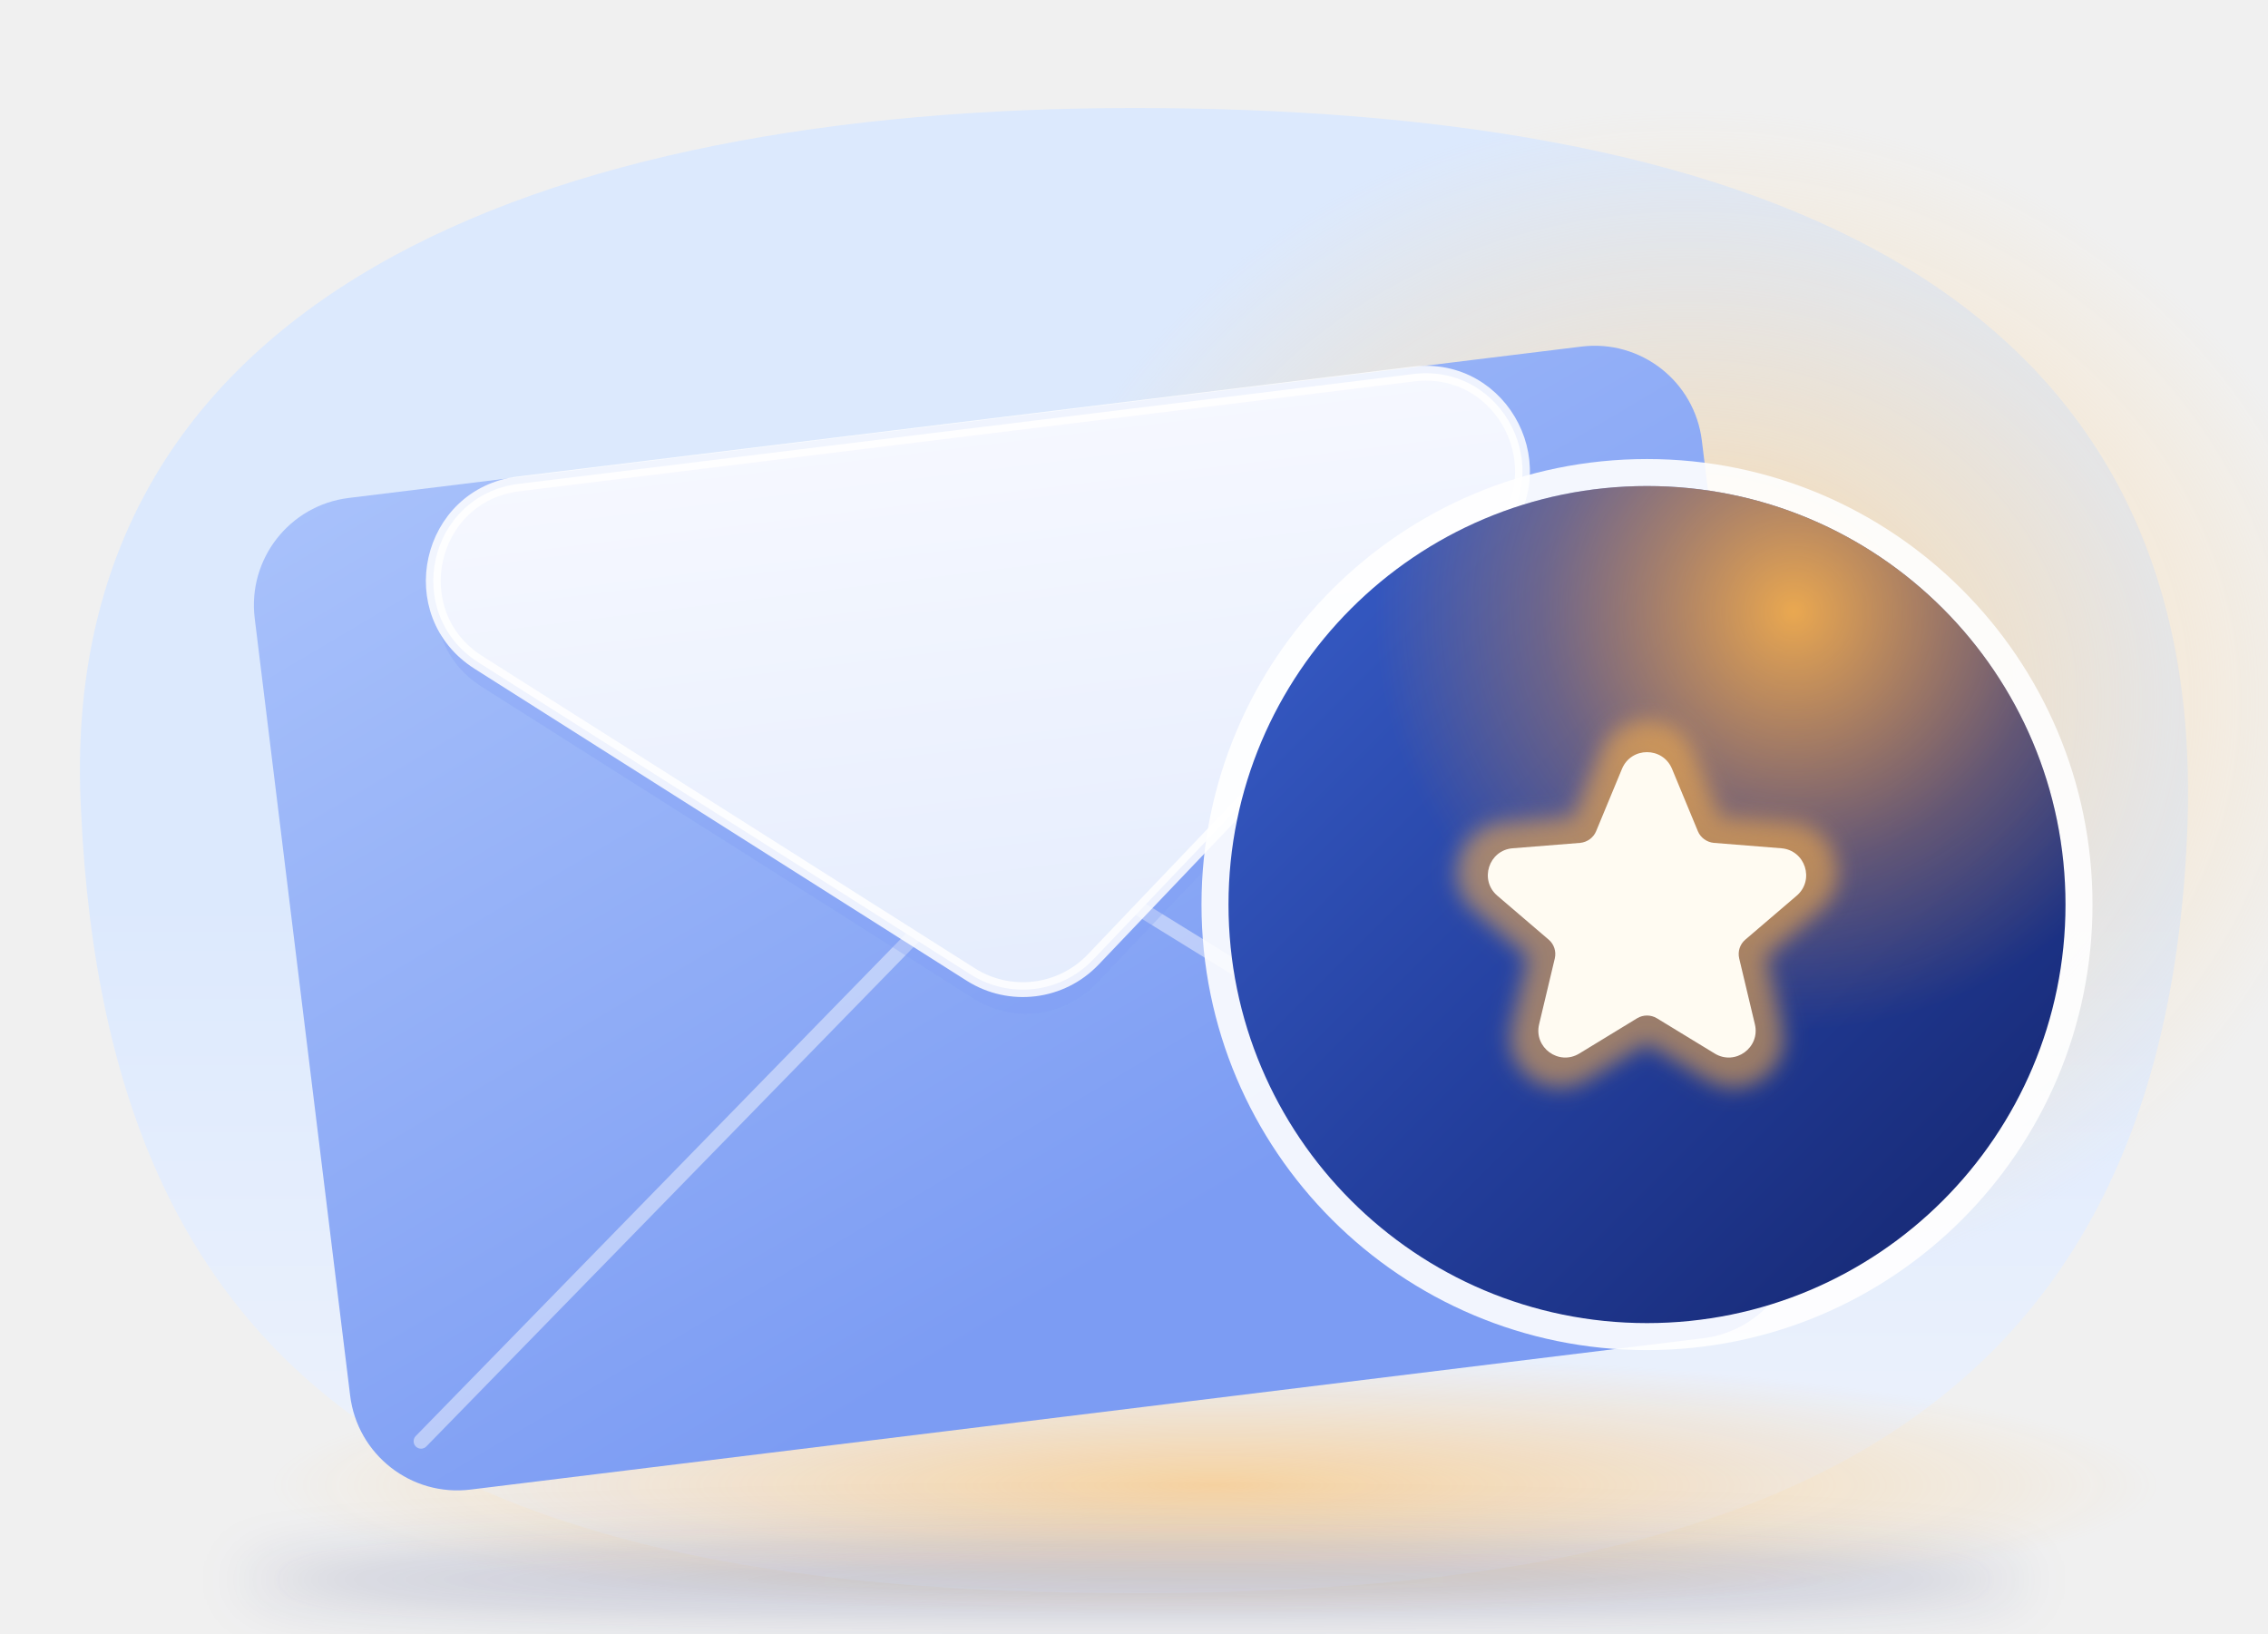
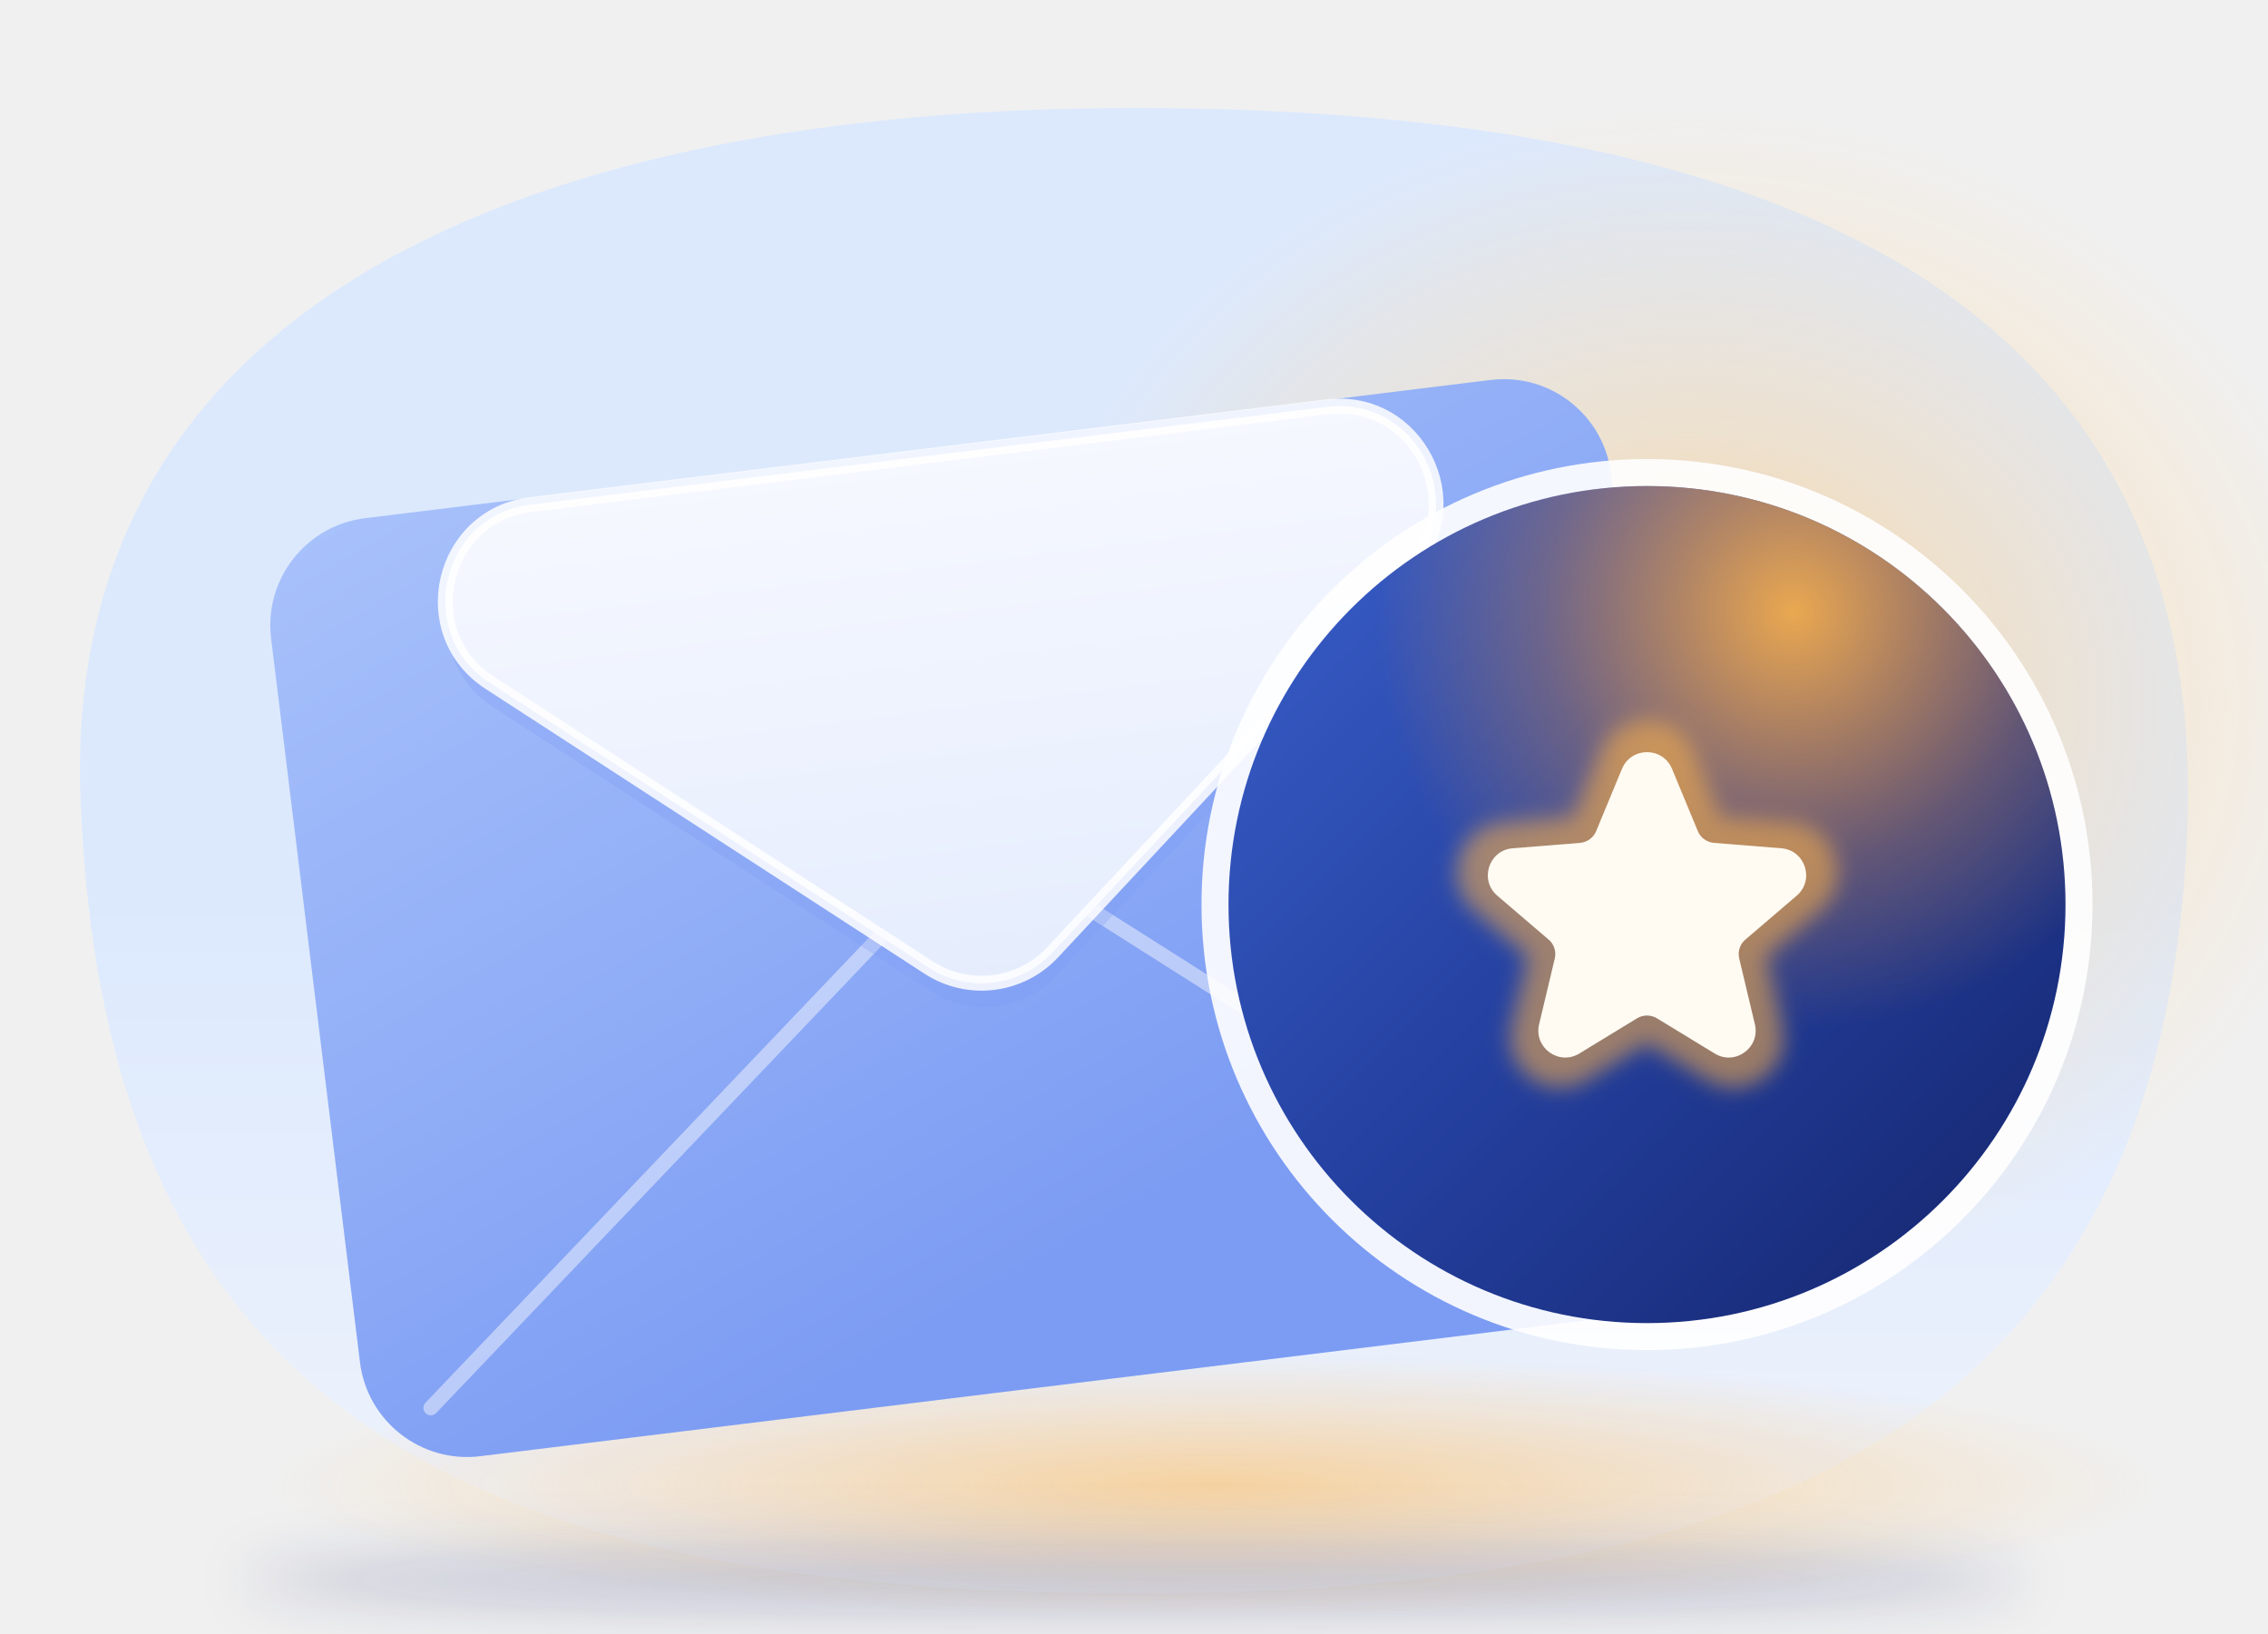
<svg xmlns="http://www.w3.org/2000/svg" viewBox="0 0 168 121" width="168" height="121">
  <defs>
    <filter id="sfuma-ombra" filterUnits="userSpaceOnUse" x="0" y="0" width="168" height="121">
      <feGaussianBlur stdDeviation="2" />
    </filter>
    <filter id="sfuma-alone" filterUnits="userSpaceOnUse" x="0" y="0" width="168" height="121">
      <feGaussianBlur stdDeviation="5" />
    </filter>
    <filter id="sfuma-lieve" filterUnits="userSpaceOnUse" x="0" y="0" width="168" height="121">
      <feGaussianBlur stdDeviation="0.8" />
    </filter>
    <linearGradient id="nuvola-fondo" gradientUnits="userSpaceOnUse" x1="0" y1="0" x2="0" y2="121">
      <stop offset="0" stop-color="#DCE9FD" />
      <stop offset="0.55" stop-color="#DCE9FD" />
      <stop offset="1" stop-color="#F1F4FC" />
    </linearGradient>
    <radialGradient id="alone-sigillo-g" gradientUnits="userSpaceOnUse" cx="125" cy="52" r="50" gradientTransform="translate(125 52) scale(1 0.88) translate(-125 -52)">
      <stop offset="0" stop-color="#FFC27A" stop-opacity="0.9" />
      <stop offset="0.45" stop-color="#FFD9A0" stop-opacity="0.5" />
      <stop offset="1" stop-color="#FFD9A0" stop-opacity="0" />
    </radialGradient>
    <radialGradient id="alone-basso-g" gradientUnits="userSpaceOnUse" cx="90" cy="110" r="70" gradientTransform="translate(90 110) scale(1 0.14) translate(-90 -110)">
      <stop offset="0" stop-color="#FFB347" stop-opacity="0.5" />
      <stop offset="0.45" stop-color="#FFB347" stop-opacity="0.28" />
      <stop offset="1" stop-color="#FFB347" stop-opacity="0" />
    </radialGradient>
-     <linearGradient id="busta-corpo-luce" gradientUnits="userSpaceOnUse" x1="-54" y1="-37" x2="-21.6" y2="37">
+     <linearGradient id="busta-corpo-luce" gradientUnits="userSpaceOnUse" x1="-50" y1="-35" x2="-20" y2="35">
      <stop offset="0" stop-color="#A9C2FB" />
      <stop offset="1" stop-color="#7C9CF3" />
    </linearGradient>
-     <linearGradient id="busta-aletta-luce" gradientUnits="userSpaceOnUse" x1="0" y1="-37" x2="0" y2="7.4">
+     <linearGradient id="busta-aletta-luce" gradientUnits="userSpaceOnUse" x1="0" y1="-35" x2="0" y2="7">
      <stop offset="0" stop-color="#F6F8FF" />
      <stop offset="1" stop-color="#E4ECFD" />
    </linearGradient>
    <linearGradient id="sigillo-luce" gradientUnits="userSpaceOnUse" x1="91" y1="36" x2="153" y2="98">
      <stop offset="0" stop-color="#3A60CC" />
      <stop offset="0.5" stop-color="#24409F" />
      <stop offset="1" stop-color="#14246B" />
    </linearGradient>
    <radialGradient id="sigillo-bagliore-g" gradientUnits="userSpaceOnUse" cx="132.85" cy="45.3" r="31">
      <stop offset="0" stop-color="#FFB347" stop-opacity="0.9" />
      <stop offset="0.6" stop-color="#FF9A2E" stop-opacity="0.3" />
      <stop offset="1" stop-color="#FF9A2E" stop-opacity="0" />
    </radialGradient>
    <clipPath id="sigillo-ritaglio">
      <circle cx="122" cy="67" r="31" />
    </clipPath>
  </defs>
  <g id="nuvola" fill="url(#nuvola-fondo)">
    <path d="M6 60 C4 22 40 8 84 8 C128 8 164 20 162 62 C160 106 130 118 84 118 C34 118 8 104 6 60 Z" />
  </g>
  <ellipse id="alone-sigillo" cx="125" cy="52" rx="50" ry="44" fill="url(#alone-sigillo-g)" />
  <ellipse id="alone-basso" cx="90" cy="110" rx="70" ry="10" fill="url(#alone-basso-g)" />
  <ellipse id="ombra" cx="84" cy="117" rx="66" ry="3" fill="#14246B" opacity="0.18" filter="url(#sfuma-ombra)" />
-   <g id="busta" transform="translate(76 68) rotate(-7)">
-     <path id="busta-corpo" d="M-46 -37 L46 -37 C50.42 -37 54 -33.42 54 -29 L54 29 C54 33.42 50.42 37 46 37 L-46 37 C-50.42 37 -54 33.42 -54 29 L-54 -29 C-54 -33.42 -50.42 -37 -46 -37 Z" fill="url(#busta-corpo-luce)" />
-     <path id="busta-pieghe" d="M-49.2 33 L-4.32 -2.96 M49.2 33 L4.32 -2.96" stroke="#FFFFFF" stroke-opacity="0.45" stroke-width="1.1" stroke-linecap="round" fill="none" />
-     <path id="busta-aletta-ombra" d="M-37.94 -23.73 L-4.57 3.65 C-1.91 5.83 1.91 5.83 4.57 3.65 L37.94 -23.73 C43.17 -28.02 40.14 -36.5 33.38 -36.5 L-33.38 -36.5 C-40.14 -36.5 -43.17 -28.02 -37.94 -23.73 Z" transform="translate(0 1.8)" fill="#7C9CF3" opacity="0.28" />
-     <path id="busta-aletta" d="M-37.94 -23.73 L-4.57 3.65 C-1.91 5.83 1.91 5.83 4.57 3.65 L37.94 -23.73 C43.17 -28.02 40.14 -36.5 33.38 -36.5 L-33.38 -36.5 C-40.14 -36.5 -43.17 -28.02 -37.94 -23.73 Z" fill="url(#busta-aletta-luce)" stroke="#FFFFFF" stroke-opacity="0.85" stroke-width="1.1" stroke-linejoin="round" />
+   <g id="busta" transform="translate(73 68) rotate(-7)">
+     <path id="busta-corpo" d="M-42 -35 L42 -35 C46.42 -35 50 -31.42 50 -27 L50 27 C50 31.42 46.42 35 42 35 L-42 35 C-46.42 35 -50 31.42 -50 27 L-50 -27 C-50 -31.42 -46.42 -35 -42 -35 Z" fill="url(#busta-corpo-luce)" />
+     <path id="busta-pieghe" d="M-45.2 31 L-4 -2.8 M45.2 31 L4 -2.8" stroke="#FFFFFF" stroke-opacity="0.45" stroke-width="1.1" stroke-linecap="round" fill="none" />
+     <path id="busta-aletta-ombra" d="M-34.33 -21.78 L-4.63 3.12 C-1.95 5.37 1.95 5.37 4.63 3.12 L34.33 -21.78 C39.48 -26.1 36.43 -34.5 29.71 -34.5 L-29.71 -34.5 C-36.43 -34.5 -39.48 -26.1 -34.33 -21.78 Z" transform="translate(0 1.8)" fill="#7C9CF3" opacity="0.28" />
+     <path id="busta-aletta" d="M-34.33 -21.78 L-4.63 3.12 C-1.95 5.37 1.95 5.37 4.63 3.12 L34.33 -21.78 C39.48 -26.1 36.43 -34.5 29.71 -34.5 L-29.71 -34.5 C-36.43 -34.5 -39.48 -26.1 -34.33 -21.78 Z" fill="url(#busta-aletta-luce)" stroke="#FFFFFF" stroke-opacity="0.85" stroke-width="1.1" stroke-linejoin="round" />
  </g>
  <g id="sigillo">
    <circle id="sigillo-alone" cx="122" cy="67" r="33" fill="#FFFFFF" opacity="0.9" />
    <circle id="sigillo-disco" cx="122" cy="67" r="31" fill="url(#sigillo-luce)" />
    <circle id="sigillo-bagliore" cx="122" cy="67" r="31" fill="url(#sigillo-bagliore-g)" clip-path="url(#sigillo-ritaglio)" />
    <path id="sigillo-stella-luce" d="M123.84 56.29 L125.95 61.32 C126.16 61.8 126.61 62.13 127.13 62.18 L132.57 62.63 C134.34 62.77 135.06 64.98 133.71 66.13 L129.57 69.7 C129.18 70.04 129 70.57 129.12 71.08 L130.38 76.39 C130.79 78.12 128.91 79.48 127.39 78.56 L122.73 75.73 C122.28 75.46 121.72 75.46 121.27 75.73 L116.61 78.56 C115.09 79.48 113.21 78.12 113.62 76.39 L114.88 71.08 C115 70.57 114.82 70.04 114.43 69.7 L110.29 66.13 C108.94 64.98 109.66 62.77 111.43 62.63 L116.87 62.18 C117.39 62.13 117.84 61.8 118.05 61.32 L120.16 56.29 C120.84 54.65 123.16 54.65 123.84 56.29 Z" fill="#FFB347" stroke="#FFB347" stroke-width="3.4" stroke-linejoin="round" opacity="0.55" filter="url(#sfuma-lieve)" />
    <path id="sigillo-stella" d="M123.85 56.94 L125.77 61.57 C125.97 62.05 126.43 62.38 126.95 62.43 L131.95 62.83 C133.72 62.97 134.44 65.18 133.09 66.34 L129.28 69.6 C128.88 69.94 128.71 70.48 128.83 70.99 L129.99 75.86 C130.41 77.59 128.53 78.96 127.01 78.03 L122.73 75.42 C122.28 75.15 121.72 75.15 121.27 75.42 L116.99 78.03 C115.47 78.96 113.59 77.59 114.01 75.86 L115.17 70.99 C115.29 70.48 115.12 69.94 114.72 69.6 L110.91 66.34 C109.56 65.18 110.28 62.97 112.05 62.83 L117.05 62.43 C117.57 62.38 118.03 62.05 118.23 61.57 L120.15 56.94 C120.84 55.3 123.16 55.3 123.85 56.94 Z" fill="#FFFBF2" />
  </g>
</svg>
